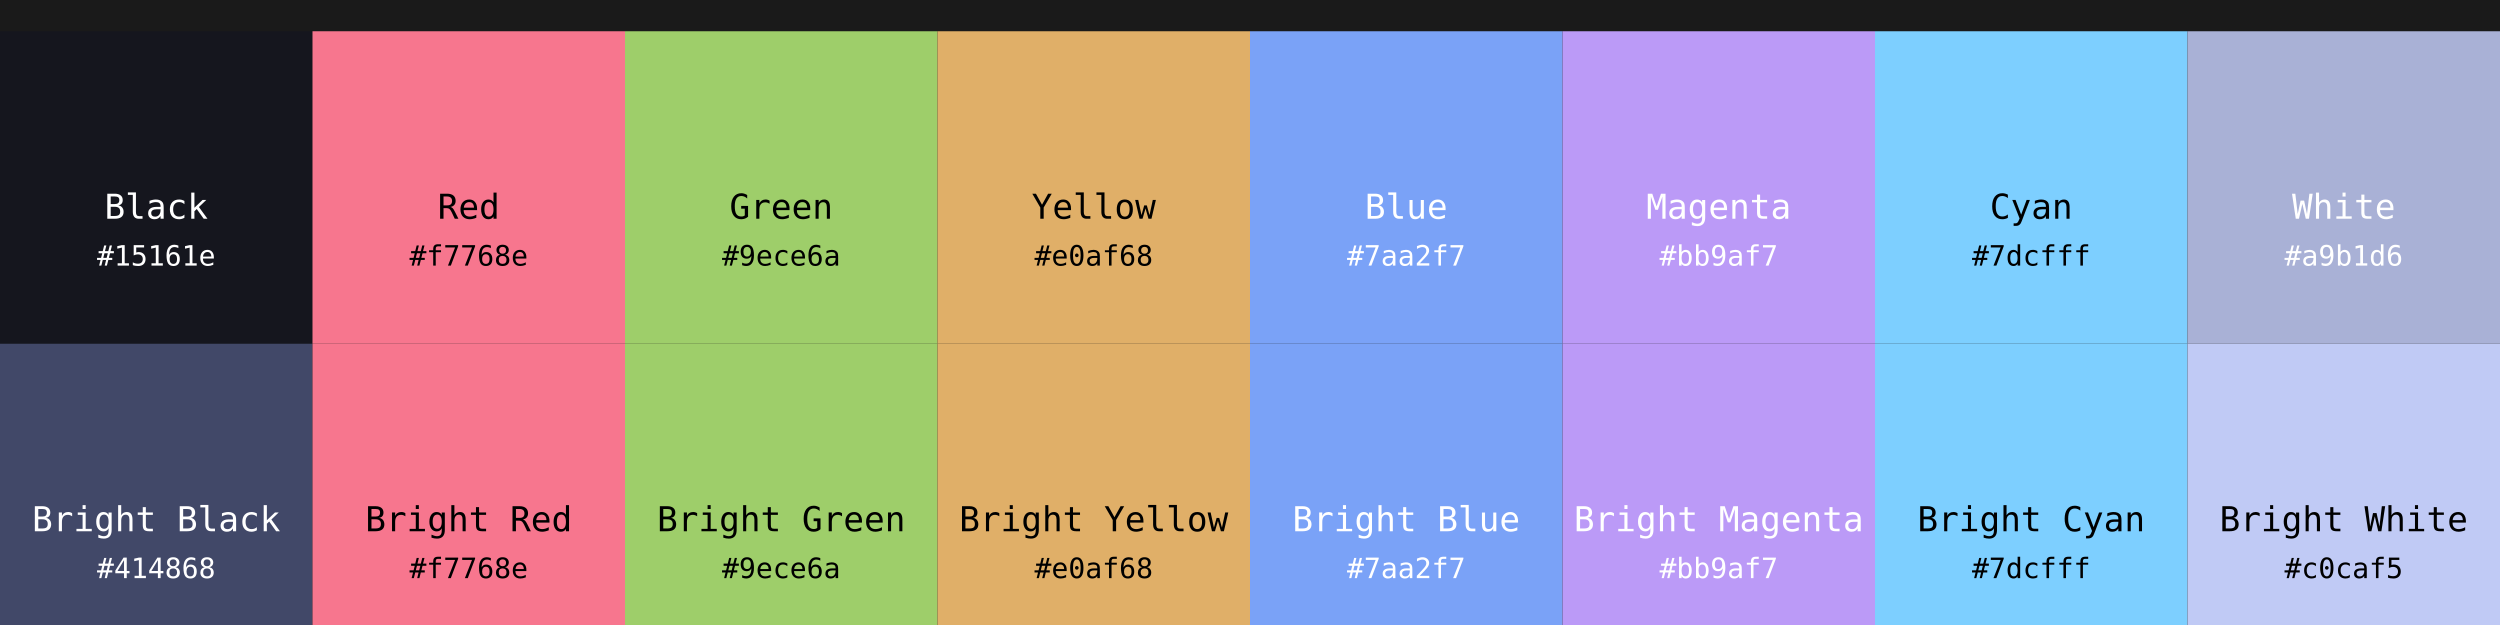
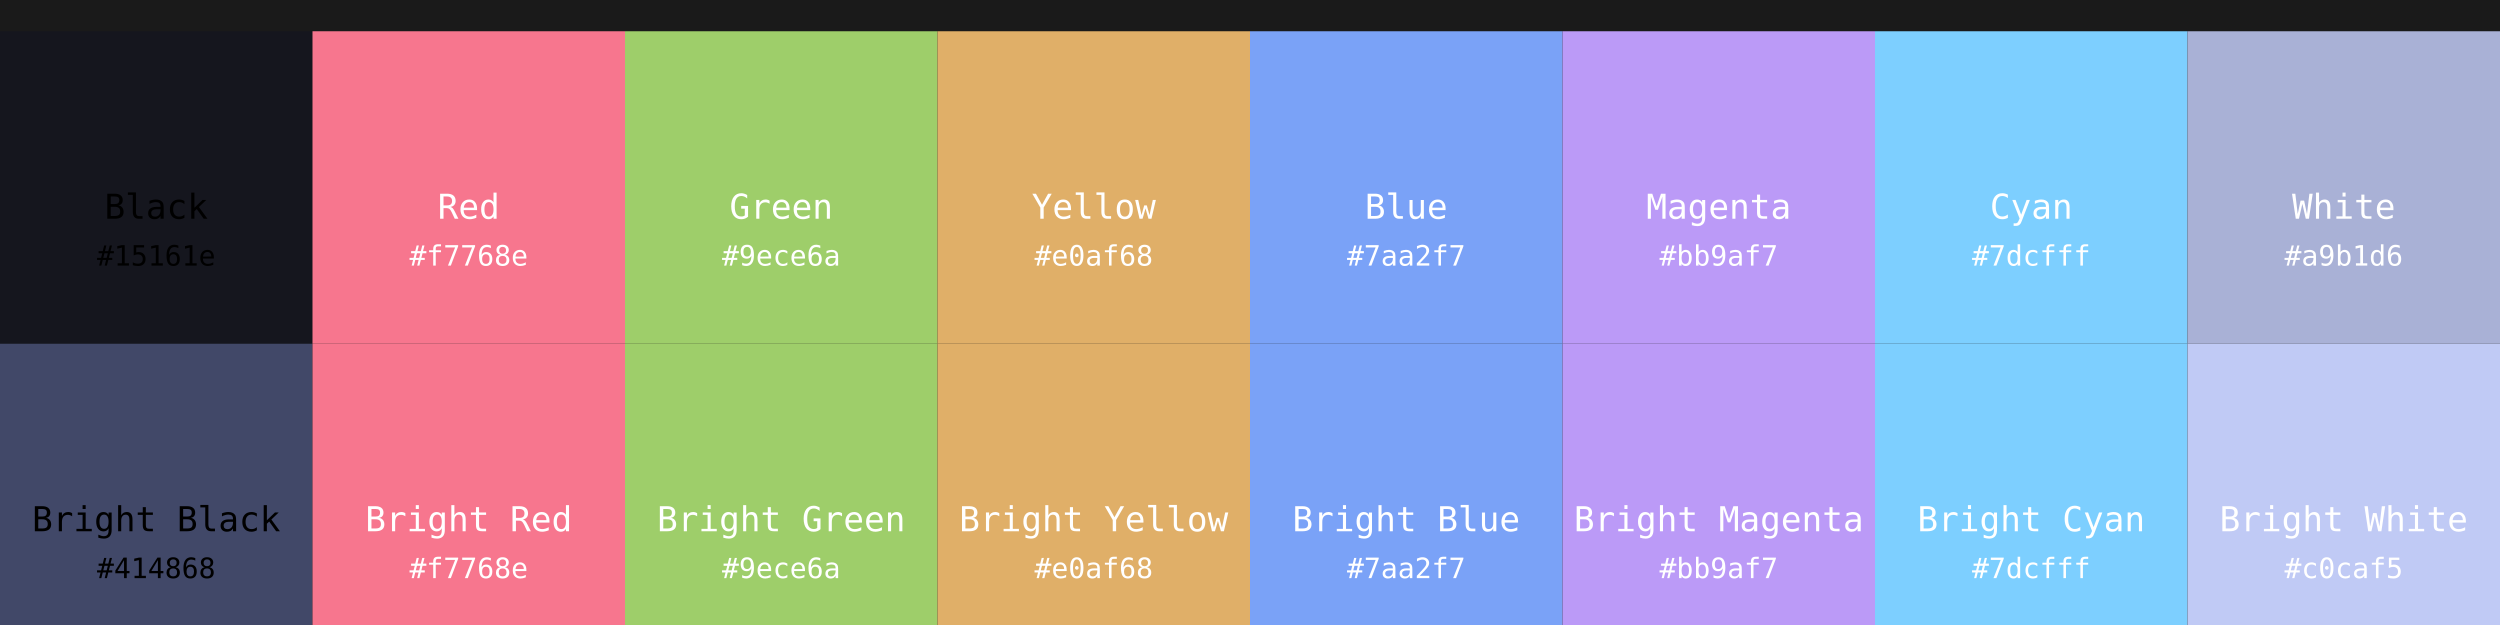
<svg xmlns="http://www.w3.org/2000/svg" width="800" height="200">
  <rect width="800" height="200" fill="#1a1a1a" />
  <rect x="0" y="10" width="100" height="100" fill="#15161e" />
-   <text x="50" y="70" font-family="monospace" font-size="11" fill="white" text-anchor="middle">Black</text>
-   <text x="50" y="85" font-family="monospace" font-size="9" fill="white" text-anchor="middle">#15161e</text>
+   <text x="50" y="70" font-family="monospace" font-size="11" fill="black" text-anchor="middle">Black</text>
+   <text x="50" y="85" font-family="monospace" font-size="9" fill="black" text-anchor="middle">#15161e</text>
  <rect x="100" y="10" width="100" height="100" fill="#f7768e" />
-   <text x="150" y="70" font-family="monospace" font-size="11" fill="black" text-anchor="middle">Red</text>
-   <text x="150" y="85" font-family="monospace" font-size="9" fill="black" text-anchor="middle">#f7768e</text>
+   <text x="150" y="70" font-family="monospace" font-size="11" fill="white" text-anchor="middle">Red</text>
+   <text x="150" y="85" font-family="monospace" font-size="9" fill="white" text-anchor="middle">#f7768e</text>
  <rect x="200" y="10" width="100" height="100" fill="#9ece6a" />
-   <text x="250" y="70" font-family="monospace" font-size="11" fill="black" text-anchor="middle">Green</text>
-   <text x="250" y="85" font-family="monospace" font-size="9" fill="black" text-anchor="middle">#9ece6a</text>
+   <text x="250" y="70" font-family="monospace" font-size="11" fill="white" text-anchor="middle">Green</text>
+   <text x="250" y="85" font-family="monospace" font-size="9" fill="white" text-anchor="middle">#9ece6a</text>
  <rect x="300" y="10" width="100" height="100" fill="#e0af68" />
-   <text x="350" y="70" font-family="monospace" font-size="11" fill="black" text-anchor="middle">Yellow</text>
-   <text x="350" y="85" font-family="monospace" font-size="9" fill="black" text-anchor="middle">#e0af68</text>
+   <text x="350" y="70" font-family="monospace" font-size="11" fill="white" text-anchor="middle">Yellow</text>
+   <text x="350" y="85" font-family="monospace" font-size="9" fill="white" text-anchor="middle">#e0af68</text>
  <rect x="400" y="10" width="100" height="100" fill="#7aa2f7" />
  <text x="450" y="70" font-family="monospace" font-size="11" fill="white" text-anchor="middle">Blue</text>
  <text x="450" y="85" font-family="monospace" font-size="9" fill="white" text-anchor="middle">#7aa2f7</text>
  <rect x="500" y="10" width="100" height="100" fill="#bb9af7" />
  <text x="550" y="70" font-family="monospace" font-size="11" fill="white" text-anchor="middle">Magenta</text>
  <text x="550" y="85" font-family="monospace" font-size="9" fill="white" text-anchor="middle">#bb9af7</text>
  <rect x="600" y="10" width="100" height="100" fill="#7dcfff" />
-   <text x="650" y="70" font-family="monospace" font-size="11" fill="black" text-anchor="middle">Cyan</text>
-   <text x="650" y="85" font-family="monospace" font-size="9" fill="black" text-anchor="middle">#7dcfff</text>
+   <text x="650" y="70" font-family="monospace" font-size="11" fill="white" text-anchor="middle">Cyan</text>
+   <text x="650" y="85" font-family="monospace" font-size="9" fill="white" text-anchor="middle">#7dcfff</text>
  <rect x="700" y="10" width="100" height="100" fill="#a9b1d6" />
  <text x="750" y="70" font-family="monospace" font-size="11" fill="white" text-anchor="middle">White</text>
  <text x="750" y="85" font-family="monospace" font-size="9" fill="white" text-anchor="middle">#a9b1d6</text>
  <rect x="0" y="110" width="100" height="100" fill="#414868" />
-   <text x="50" y="170" font-family="monospace" font-size="11" fill="white" text-anchor="middle">Bright Black</text>
-   <text x="50" y="185" font-family="monospace" font-size="9" fill="white" text-anchor="middle">#414868</text>
+   <text x="50" y="170" font-family="monospace" font-size="11" fill="black" text-anchor="middle">Bright Black</text>
+   <text x="50" y="185" font-family="monospace" font-size="9" fill="black" text-anchor="middle">#414868</text>
  <rect x="100" y="110" width="100" height="100" fill="#f7768e" />
-   <text x="150" y="170" font-family="monospace" font-size="11" fill="black" text-anchor="middle">Bright Red</text>
-   <text x="150" y="185" font-family="monospace" font-size="9" fill="black" text-anchor="middle">#f7768e</text>
+   <text x="150" y="170" font-family="monospace" font-size="11" fill="white" text-anchor="middle">Bright Red</text>
+   <text x="150" y="185" font-family="monospace" font-size="9" fill="white" text-anchor="middle">#f7768e</text>
  <rect x="200" y="110" width="100" height="100" fill="#9ece6a" />
-   <text x="250" y="170" font-family="monospace" font-size="11" fill="black" text-anchor="middle">Bright Green</text>
-   <text x="250" y="185" font-family="monospace" font-size="9" fill="black" text-anchor="middle">#9ece6a</text>
+   <text x="250" y="170" font-family="monospace" font-size="11" fill="white" text-anchor="middle">Bright Green</text>
+   <text x="250" y="185" font-family="monospace" font-size="9" fill="white" text-anchor="middle">#9ece6a</text>
  <rect x="300" y="110" width="100" height="100" fill="#e0af68" />
-   <text x="350" y="170" font-family="monospace" font-size="11" fill="black" text-anchor="middle">Bright Yellow</text>
-   <text x="350" y="185" font-family="monospace" font-size="9" fill="black" text-anchor="middle">#e0af68</text>
+   <text x="350" y="170" font-family="monospace" font-size="11" fill="white" text-anchor="middle">Bright Yellow</text>
+   <text x="350" y="185" font-family="monospace" font-size="9" fill="white" text-anchor="middle">#e0af68</text>
  <rect x="400" y="110" width="100" height="100" fill="#7aa2f7" />
  <text x="450" y="170" font-family="monospace" font-size="11" fill="white" text-anchor="middle">Bright Blue</text>
  <text x="450" y="185" font-family="monospace" font-size="9" fill="white" text-anchor="middle">#7aa2f7</text>
  <rect x="500" y="110" width="100" height="100" fill="#bb9af7" />
  <text x="550" y="170" font-family="monospace" font-size="11" fill="white" text-anchor="middle">Bright Magenta</text>
  <text x="550" y="185" font-family="monospace" font-size="9" fill="white" text-anchor="middle">#bb9af7</text>
  <rect x="600" y="110" width="100" height="100" fill="#7dcfff" />
-   <text x="650" y="170" font-family="monospace" font-size="11" fill="black" text-anchor="middle">Bright Cyan</text>
-   <text x="650" y="185" font-family="monospace" font-size="9" fill="black" text-anchor="middle">#7dcfff</text>
+   <text x="650" y="170" font-family="monospace" font-size="11" fill="white" text-anchor="middle">Bright Cyan</text>
+   <text x="650" y="185" font-family="monospace" font-size="9" fill="white" text-anchor="middle">#7dcfff</text>
  <rect x="700" y="110" width="100" height="100" fill="#c0caf5" />
-   <text x="750" y="170" font-family="monospace" font-size="11" fill="black" text-anchor="middle">Bright White</text>
-   <text x="750" y="185" font-family="monospace" font-size="9" fill="black" text-anchor="middle">#c0caf5</text>
+   <text x="750" y="170" font-family="monospace" font-size="11" fill="white" text-anchor="middle">Bright White</text>
+   <text x="750" y="185" font-family="monospace" font-size="9" fill="white" text-anchor="middle">#c0caf5</text>
</svg>
